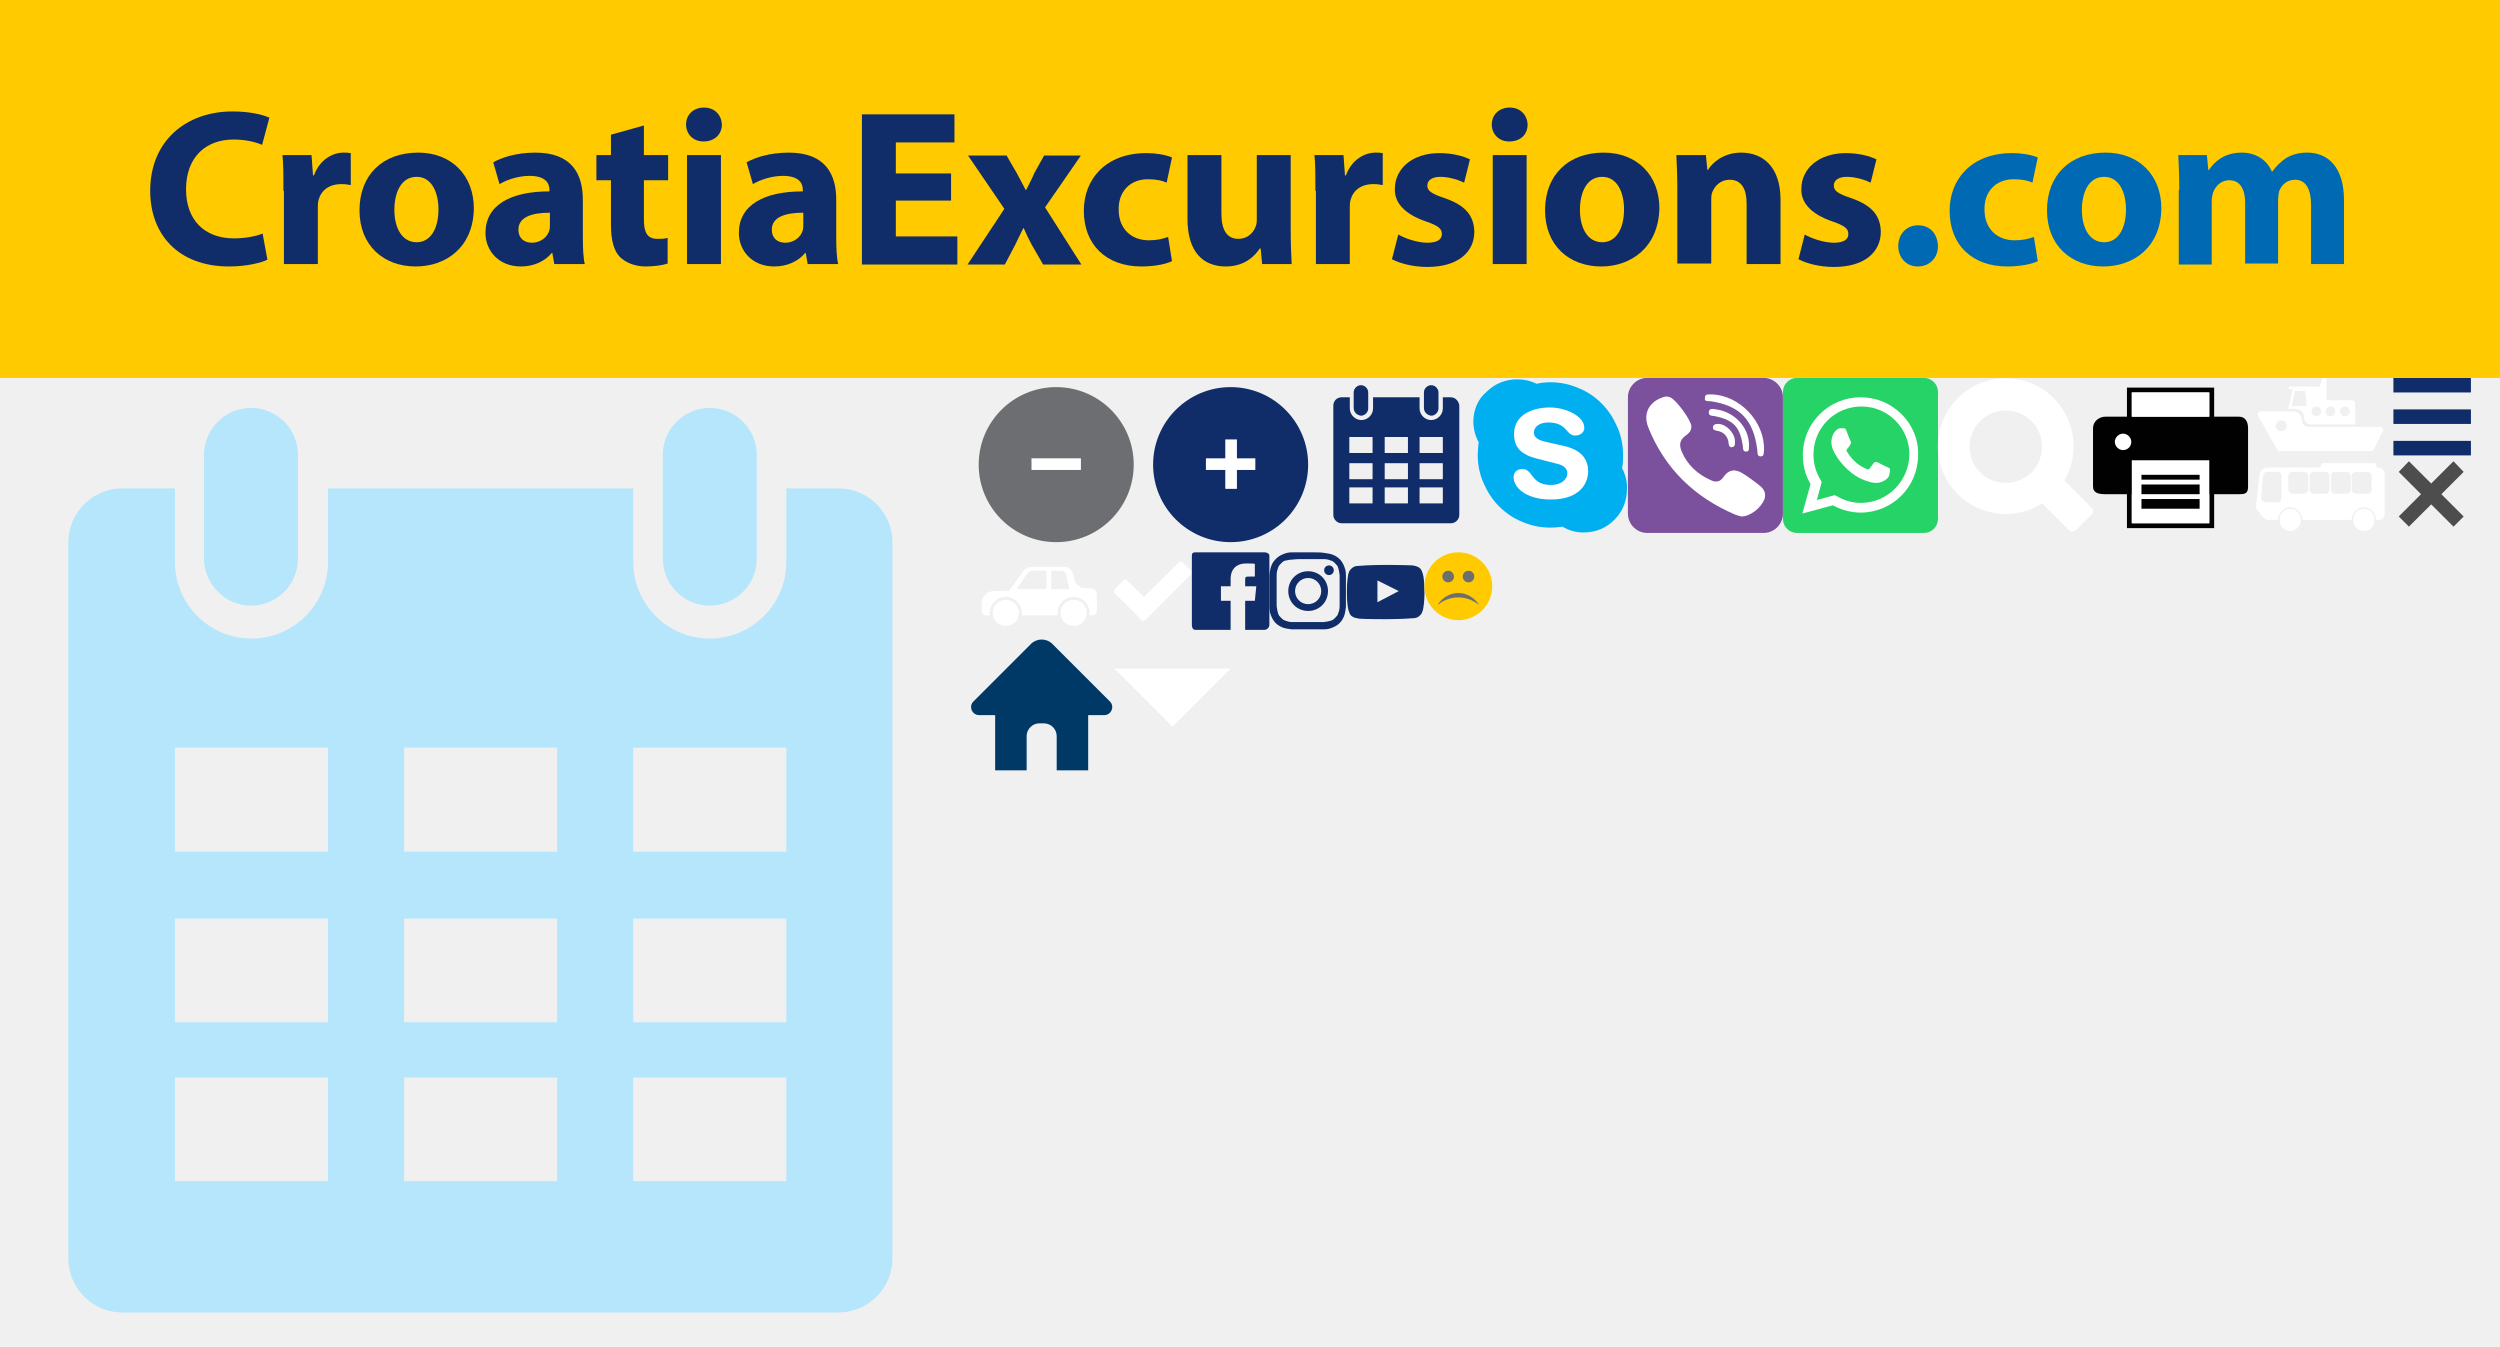
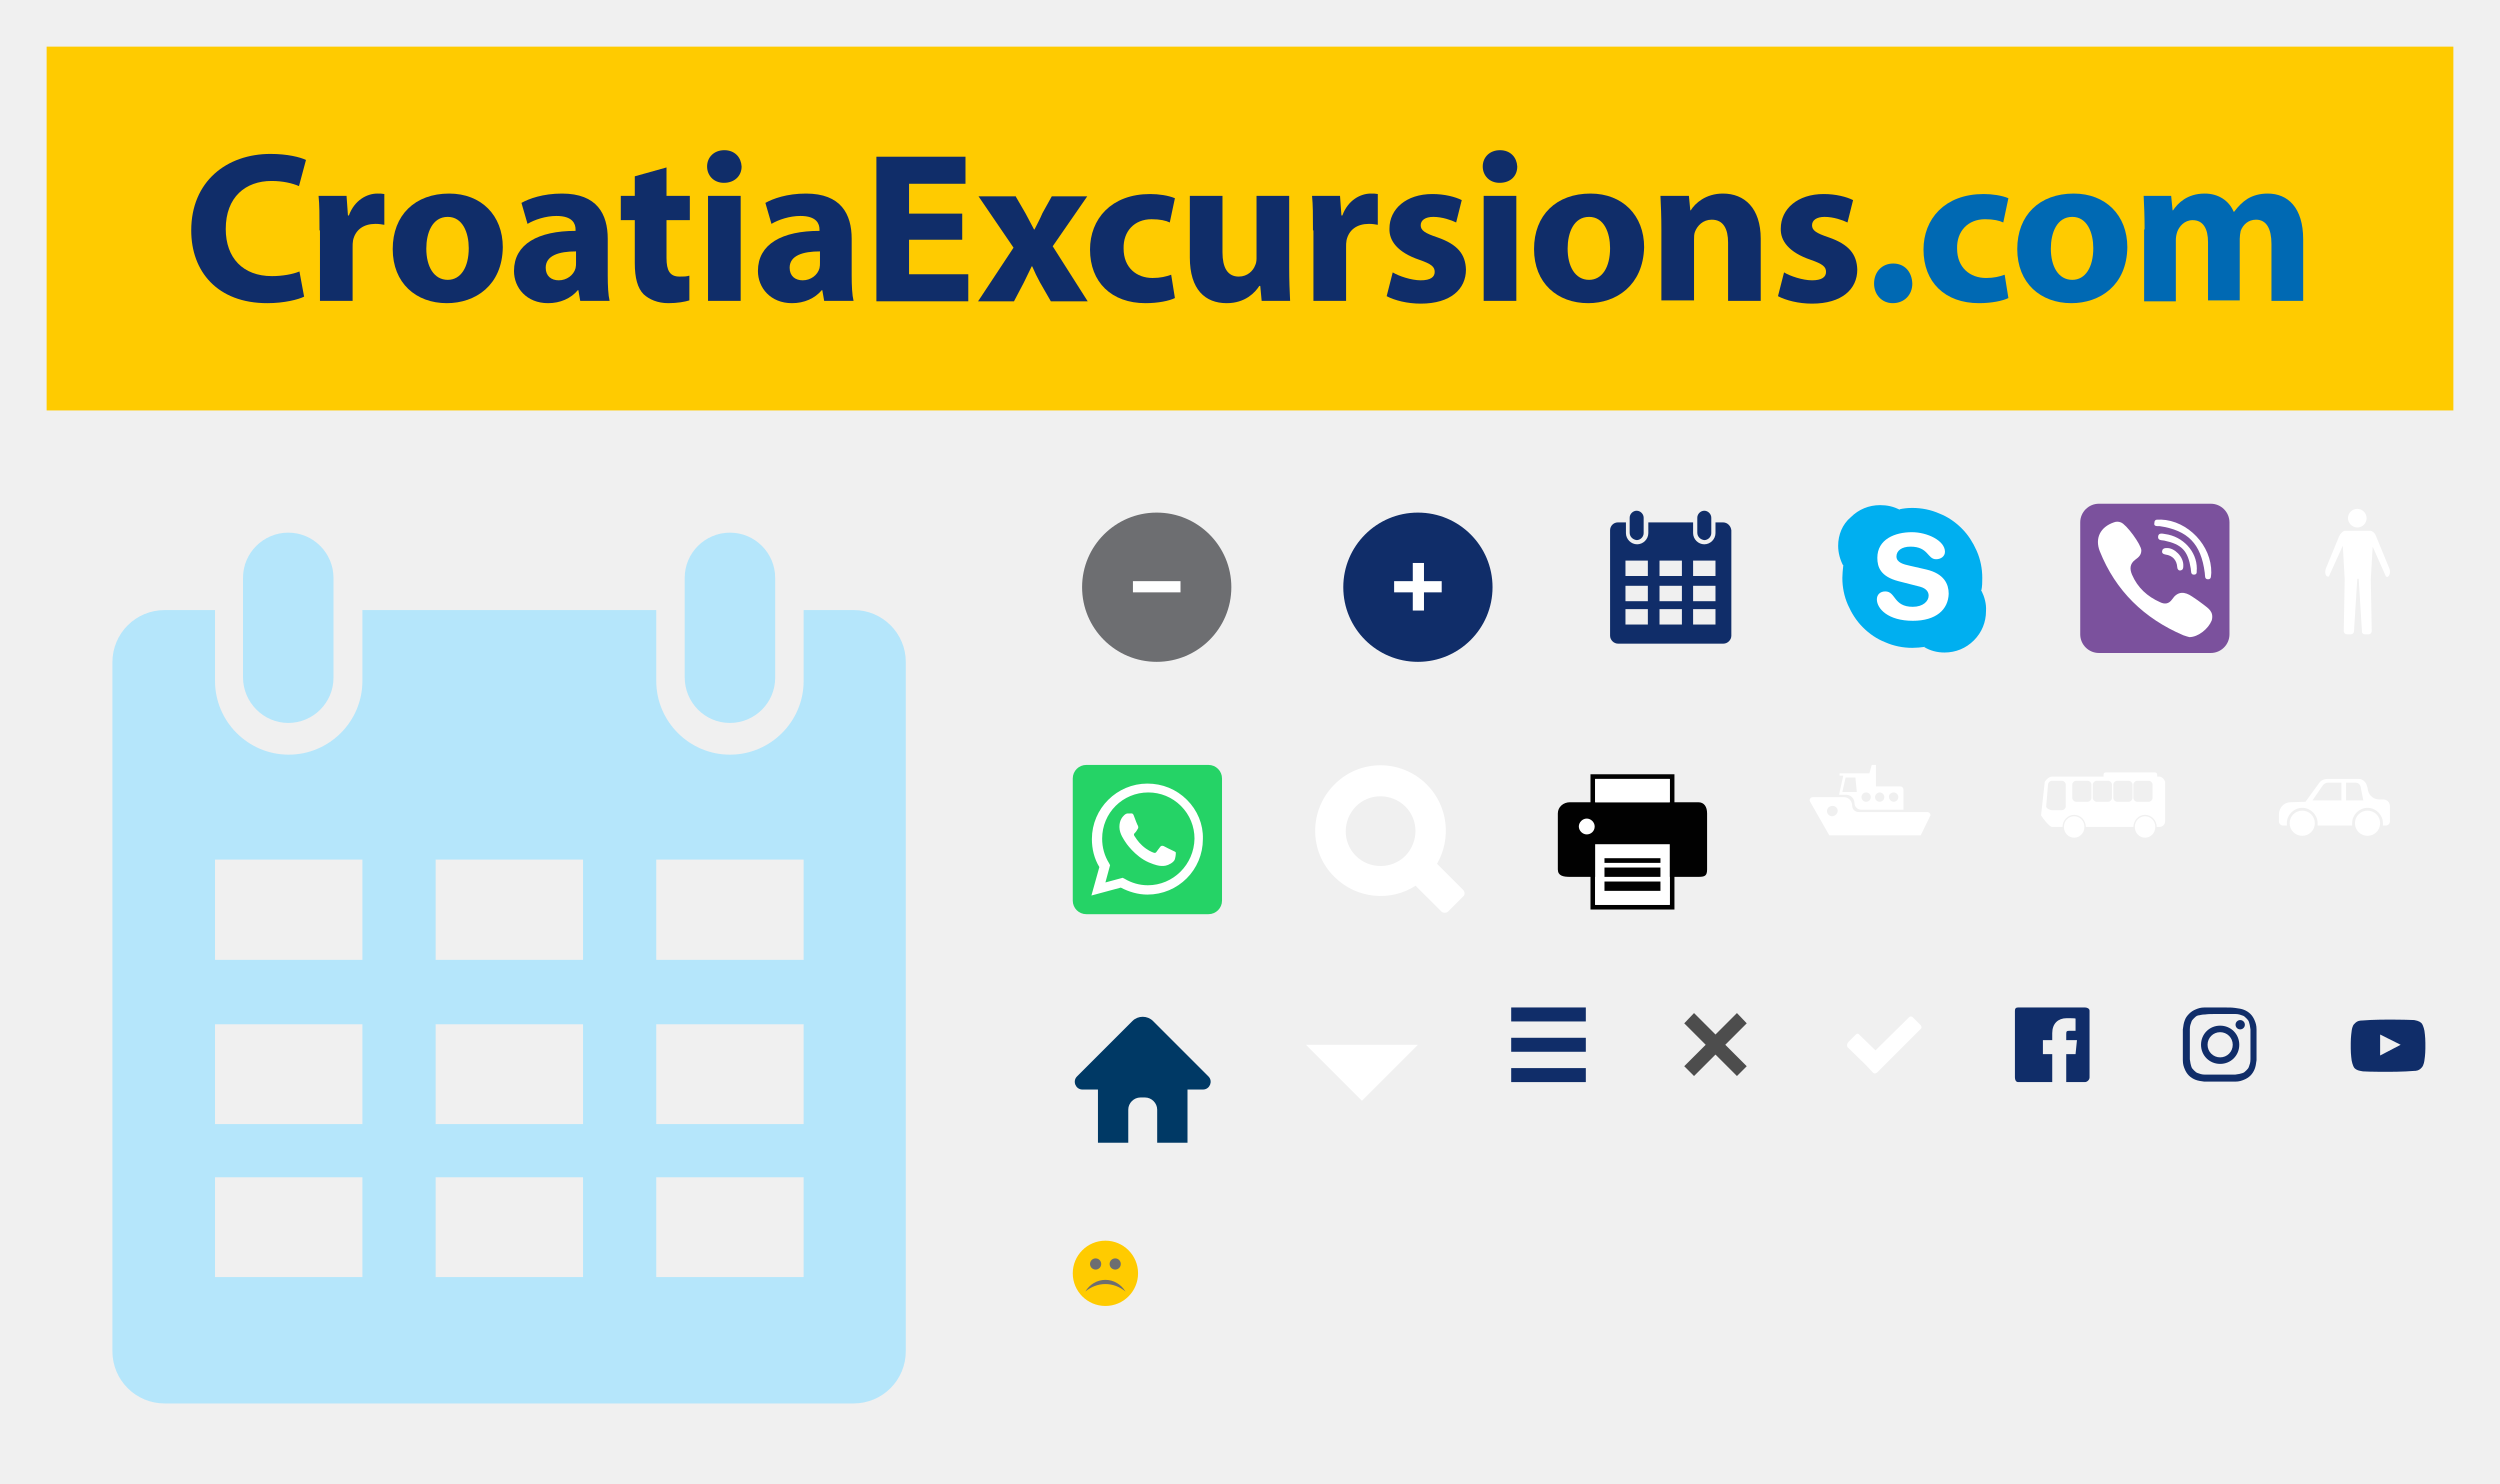
- <svg xmlns="http://www.w3.org/2000/svg" width="516" height="278" viewBox="0 0 516 278">
-   <svg version="1.1" id="boat-bijeli" x="464" y="78" viewBox="0 0 30 16" xml:space="preserve" width="30" height="16">
+ <svg xmlns="http://www.w3.org/2000/svg" width="536" height="318" viewBox="0 0 536 318">
+   <svg version="1.1" id="boat-bijeli" x="376" y="154" viewBox="-10 -10 50 36" xml:space="preserve" width="50" height="36">
    <style>.ast0{fill:#fff}</style>
    <path class="ast0" d="M27.2 10.1H12.5c-.8 0-1.4-.6-1.4-1.4 0-1-.8-1.8-1.8-1.8H2.7c-.5 0-.9.5-.6 1l4.1 7.2h19.6l2.1-4.3c0-.4-.3-.7-.7-.7zM6.8 11c-.6 0-1.1-.5-1.1-1.1 0-.6.5-1.1 1.1-1.1.6-.1 1.2.4 1.2 1 0 .7-.6 1.2-1.2 1.2zm4.8-2.8c0 .8.7 1.4 1.4 1.4h9.1V5.3c0-.4-.3-.7-.7-.7h-5.2V0h-.9l-.5 1.8H8.4v.5h.8l-.8 3.6-.1.5h1.5c1 0 1.8.8 1.8 1.8zM20 5.9c.6 0 1 .5 1 1 0 .6-.5 1-1 1s-1-.5-1-1c-.1-.5.4-1 1-1zm-3 0c.6 0 1 .5 1 1 0 .6-.5 1-1 1-.6 0-1-.5-1-1s.5-1 1-1zm-2.9 0c.6 0 1 .5 1 1 0 .6-.5 1-1 1-.6 0-1-.5-1-1s.4-1 1-1zM9.7 2.7h2.1l.3 3.1H9l.7-3.1z" />
  </svg>
-   <svg version="1.1" id="bus-bijeli" x="464" y="94" viewBox="0 0 30 16" xml:space="preserve" width="30" height="16">
+   <svg version="1.1" id="bus-bijeli" x="426" y="154" viewBox="-10 -10 50 36" xml:space="preserve" width="50" height="36">
    <style>.bst0{fill:#fff}</style>
    <g id="bXMLID_2_">
      <path id="bXMLID_10_" class="bst0" d="M25.5 7.1c0 .4-.4.8-.8.8h-2.5c-.4 0-.8-.4-.8-.8V4.2c0-.4.4-.8.8-.8h2.5c.4 0 .8.4.8.8v2.9zm-4.3 0c0 .4-.4.8-.8.8h-2.5c-.4 0-.8-.4-.8-.8V4.2c0-.4.4-.8.8-.8h2.5c.4 0 .8.4.8.8v2.9zm-4.4 0c0 .4-.4.8-.8.8h-2.5c-.4 0-.8-.4-.8-.8V4.2c0-.4.4-.8.8-.8H16c.4 0 .8.4.8.8v2.9zm-4.4 0c0 .4-.4.8-.8.8H9.1c-.4 0-.8-.4-.8-.8V4.2c0-.4.4-.8.8-.8h2.5c.4 0 .8.4.8.8v2.9zM6.9 8.9c0 .4-.4.8-.8.8H3.9c-.4 0-1.2-.4-1.2-.8l.4-4.7c0-.4.4-.8.8-.8h2.2c.4 0 .8.4.8.8v4.7zm20-6.4h-.4v-.4c0-.3-.2-.5-.5-.5H15.5c-.3 0-.5.2-.5.5v.4H4c-.6 0-1.2.5-1.6 1.1l-.8 7.2c.4.7 1.8 2.5 2.4 2.5h2.2c0-1.4 1.1-2.6 2.5-2.6s2.5 1.2 2.5 2.6h10.2c0-1.4 1.1-2.6 2.5-2.6s2.5 1.2 2.5 2.6h.6c.6 0 1.2-.5 1.2-1.2V3.6c-.2-.6-.7-1.1-1.3-1.1" />
      <path id="bXMLID_7_" class="bst0" d="M8.7 11c-1.2 0-2.2 1-2.2 2.3s1 2.3 2.2 2.3 2.2-1 2.2-2.3-1-2.3-2.2-2.3" />
      <path id="bXMLID_4_" class="bst0" d="M23.9 11c-1.2 0-2.2 1-2.2 2.3s1 2.3 2.2 2.3c1.2 0 2.2-1 2.2-2.3s-1-2.3-2.2-2.3" />
    </g>
  </svg>
-   <svg id="but-menu" viewBox="0 0 16 16" width="16" height="16" x="494" y="78">
+   <svg id="but-menu" viewBox="-10 -10 36 36" width="36" height="36" x="314" y="206">
    <style>.cst0{fill:#102d69}</style>
    <path id="cXMLID_3_" class="cst0" d="M0 0h16v3H0z" />
    <path id="cXMLID_6_" class="cst0" d="M0 13h16v3H0z" />
    <path id="cXMLID_611_" class="cst0" d="M0 6.5h16v3H0z" />
  </svg>
-   <svg id="but-menu-close" viewBox="0 0 16 16" width="16" height="16" x="494" y="94">
+   <svg id="but-menu-close" viewBox="-10 -10 36 36" width="36" height="36" x="350" y="206">
    <style>.dst0{fill:#4d4d4d}</style>
    <path id="dXMLID_4_" class="dst0" d="M14.5 3.4l-2.1-2.2-4.6 4.6-4.6-4.6-2.1 2.2L5.7 8l-4.6 4.6 2.1 2.1 4.6-4.6 4.6 4.6 2.1-2.1L9.9 8z" />
  </svg>
-   <svg version="1.1" id="calendar" y="78" viewBox="0 0 200 200" xml:space="preserve" width="200" height="200">
+   <svg version="1.1" id="calendar" y="98" viewBox="-10 -10 220 220" xml:space="preserve" width="220" height="220">
    <style>.est0{fill:#b5e6fb}</style>
    <path class="est0" d="M173.1 22.8h-10.8V38c0 8.7-7.1 15.8-15.8 15.8-8.7 0-15.8-7.1-15.8-15.8V22.8h-63V38c0 8.7-7.1 15.8-15.8 15.8-8.7 0-15.8-7.1-15.8-15.8V22.8H25.3c-6.2 0-11.2 5-11.2 11.2v147.7c0 6.2 5 11.2 11.2 11.2H173c6.2 0 11.2-5 11.2-11.2V33.9c0-6.1-5-11.1-11.1-11.1zm-105.4 143H36.1v-21.4h31.6v21.4zm0-32.8H36.1v-21.4h31.6V133zm0-35.2H36.1V76.3h31.6v21.5zm47.3 68H83.4v-21.4H115v21.4zm0-32.8H83.4v-21.4H115V133zm0-35.2H83.4V76.3H115v21.5zm47.3 68h-31.6v-21.4h31.6v21.4zm0-32.8h-31.6v-21.4h31.6V133zm0-35.2h-31.6V76.3h31.6v21.5zm-25.5-60.6V15.9c0-5.4 4.4-9.7 9.7-9.7 5.4 0 9.7 4.4 9.7 9.7v21.4c0 5.4-4.4 9.7-9.7 9.7-5.4 0-9.7-4.4-9.7-9.8zm-94.7 0V15.9c0-5.4 4.4-9.7 9.7-9.7 5.4 0 9.7 4.4 9.7 9.7v21.4c0 5.4-4.4 9.7-9.7 9.7-5.3 0-9.7-4.4-9.7-9.8z" />
  </svg>
-   <svg version="1.1" id="calendar-tplava" x="272" y="78" viewBox="0 0 32 32" xml:space="preserve" width="32" height="32">
+   <svg version="1.1" id="calendar-tplava" x="332" y="98" viewBox="-10 -10 52 52" xml:space="preserve" width="52" height="52">
    <style>.fst0{fill:#102d69}</style>
    <path class="fst0" d="M27.4 4h-1.6v2.3c0 1.3-1.1 2.4-2.4 2.4-1.3 0-2.4-1.1-2.4-2.4V4h-9.6v2.3c0 1.3-1.1 2.4-2.4 2.4-1.3 0-2.4-1.1-2.4-2.4V4H4.9c-1 0-1.7.8-1.7 1.7v22.6c0 .9.8 1.7 1.7 1.7h22.6c.9 0 1.7-.8 1.7-1.7V5.7c-.1-.9-.8-1.7-1.8-1.7zM11.3 25.9H6.5v-3.3h4.8v3.3zm0-5H6.5v-3.3h4.8v3.3zm0-5.4H6.5v-3.3h4.8v3.3zm7.3 10.4h-4.8v-3.3h4.8v3.3zm0-5h-4.8v-3.3h4.8v3.3zm0-5.4h-4.8v-3.3h4.8v3.3zm7.2 10.4H21v-3.3h4.8v3.3zm0-5H21v-3.3h4.8v3.3zm0-5.4H21v-3.3h4.8v3.3zm-3.9-9.3V3c0-.8.7-1.5 1.5-1.5s1.5.7 1.5 1.5v3.3c0 .8-.7 1.5-1.5 1.5-.8-.1-1.5-.7-1.5-1.6zm-14.5 0V3c0-.8.7-1.5 1.5-1.5s1.5.7 1.5 1.5v3.3c0 .8-.7 1.5-1.5 1.5-.8-.1-1.5-.7-1.5-1.6z" />
  </svg>
-   <svg version="1.1" id="car-bijeli" x="200" y="114" viewBox="0 0 30 16" xml:space="preserve" width="30" height="16">
+   <svg version="1.1" id="car-bijeli" x="476" y="154" viewBox="-10 -10 50 36" xml:space="preserve" width="50" height="36">
    <style>.gst0{fill:#fff}</style>
    <path class="gst0" d="M10.3 12.5c0 1.5-1.2 2.7-2.7 2.7S4.9 14 4.9 12.5s1.2-2.7 2.7-2.7 2.7 1.2 2.7 2.7zm16.1-3.6v3.2c0 .5-.4.9-.9.9h-.6v-.5c0-1.8-1.5-3.3-3.3-3.3-1.8 0-3.3 1.5-3.3 3.3v.5h-7.4v-.5c0-1.8-1.5-3.3-3.3-3.3-1.8 0-3.3 1.5-3.3 3.3v.5h-.8c-.5 0-.9-.4-.9-.9v-1.5C2.6 9.2 3.7 8 5.1 8l3.2-.1 2.9-4c.4-.6 1.1-.9 1.8-.9h6.7c.9 0 1.6.7 1.8 1.6l.1.3.1.6c.3 1.2 1.3 1.9 2.4 1.9H24.9c.9 0 1.5.6 1.5 1.5zM16 3.8h-2.8c-.5 0-.9.2-1.2.6L9.8 7.6H16V3.8zm4.7 3.8l-.6-3c-.1-.4-.5-.8-1.1-.8h-2v3.8h3.7zm.9 2.2c-1.5 0-2.7 1.2-2.7 2.7s1.2 2.7 2.7 2.7c1.5 0 2.7-1.2 2.7-2.7s-1.2-2.7-2.7-2.7z" />
  </svg>
-   <svg id="check" viewBox="0 0 16 16" width="16" height="16" x="230" y="114">
+   <svg id="check" viewBox="-10 -10 36 36" width="36" height="36" x="386" y="206">
    <style>.hst0{fill:#fff}</style>
    <path id="hXMLID_3_" class="hst0" d="M15.8 3.8l-1.6-1.6c-.3-.3-.6-.4-.9-.1L6.1 9.2 2.7 5.9c-.2-.3-.5-.4-.8-.1L.3 7.4c-.3.3-.4.8-.2 1.1L4 12.3 5.6 14c.3.3.8.1 1-.2l1.6-1.6 7.5-7.5c.4-.3.3-.6.1-.9z" />
  </svg>
-   <svg id="contact-skype" viewBox="0 0 32 32" width="32" height="32" x="304" y="78">
+   <svg id="contact-skype" viewBox="-10 -10 52 52" width="52" height="52" x="384" y="98">
    <style>.ist0{fill:#00aff0}.ist1{fill:#fff}</style>
    <path id="iXMLID_6_" class="ist0" d="M13.3 1.3c-.1 0-.1-.1-.2-.1h-.2l.4.1z" />
    <path id="iXMLID_5_" class="ist0" d="M1.3 13.2v.2c0 .1.1.1.1.2l-.1-.4z" />
    <path id="iXMLID_4_" class="ist0" d="M30.7 18.8v-.2s-.1-.1-.1-.2l.1.4z" />
    <path id="iXMLID_3_" class="ist0" d="M18.5 30.6c.1 0 .1.1.2.1h.2l-.4-.1z" />
    <path class="ist0" d="M30.8 18.6v.2l-.1-.3s0 .1.1.1c.2-.9.2-1.8.2-2.7 0-2-.4-4-1.2-5.8-.8-1.8-1.8-3.4-3.2-4.8-1.4-1.4-3-2.5-4.8-3.2C20 1.3 18 .9 16 .9c-1 0-1.9.1-2.8.3.1 0 .1.1.2.1h-.3.2C12 .6 10.6.3 9.1.3c-2.4 0-4.6.9-6.3 2.6C1 4.4.1 6.7.1 9c0 1.5.4 3 1.1 4.3v-.2l.1.3s-.1-.1-.1-.2c-.1 1-.2 1.9-.2 2.7 0 2 .4 4 1.2 5.8.8 1.8 1.8 3.4 3.2 4.8s3 2.5 4.8 3.2c1.8.8 3.8 1.2 5.8 1.2.9 0 1.8-.1 2.6-.2-.1 0-.1-.1-.2-.1l.3.1h-.2c1.3.8 2.8 1.2 4.4 1.2 2.4 0 4.6-.9 6.3-2.6 1.7-1.7 2.6-3.9 2.6-6.3.1-1.5-.3-3-1-4.4z" />
    <path class="ist1" d="M16.1 25.1c-5.3 0-7.7-2.6-7.7-4.6 0-1 .7-1.7 1.8-1.7 2.3 0 1.7 3.3 5.9 3.3 2.2 0 3.4-1.2 3.4-2.4 0-.7-.4-1.5-1.8-1.9L13 16.6c-3.8-1-4.5-3-4.5-5 0-4 3.8-5.5 7.4-5.5 3.3 0 7.1 1.8 7.1 4.2 0 1-.9 1.6-1.9 1.6-1.9 0-1.6-2.7-5.5-2.7-1.9 0-3 .9-3 2.1 0 1.3 1.5 1.7 2.9 2l3.5.8c3.8.9 4.8 3.1 4.8 5.2-.1 3.4-2.7 5.8-7.7 5.8z" />
  </svg>
-   <svg id="contact-viber" viewBox="0 0 32 32" width="32" height="32" x="336" y="78">
+   <svg id="contact-viber" viewBox="-10 -10 52 52" width="52" height="52" x="436" y="98">
    <style>.jst0{fill:#7b519d}.jst1{fill:#fff}</style>
    <path id="jXMLID_5_" class="jst0" d="M4 0h24c2.2 0 4 1.8 4 4v24c0 2.2-1.8 4-4 4H4c-2.2 0-4-1.8-4-4V4c0-2.2 1.8-4 4-4z" />
    <g id="jXMLID_7_">
      <path id="jXMLID_10_" class="jst1" d="M26.4 21.6c-.8-.6-1.6-1.2-2.4-1.7-1.6-1.1-3.1-1.2-4.3.6-.7 1-1.6 1.1-2.6.6-2.7-1.2-4.8-3.1-6-5.9-.5-1.2-.5-2.3.7-3.2.7-.5 1.3-1 1.3-2 0-1.2-3.2-5.6-4.4-6-.5-.2-1-.2-1.5 0-2.9 1-4.1 3.4-3 6.2 3.4 8.5 9.5 14.4 17.9 18 .5.2 1 .3 1.3.4 1.9 0 4.1-1.8 4.8-3.6.5-1.9-.8-2.6-1.8-3.4zM17 4.8c6.1.9 8.9 3.8 9.7 10 .1.6-.1 1.4.7 1.4.8 0 .6-.8.7-1.4.1-5.8-5-11.2-10.8-11.4-.4.1-1.4-.3-1.4.7-.2.8.6.7 1.1.7z" />
      <path id="jXMLID_2_" class="jst1" d="M18.2 6.5c-.6-.1-1.4-.3-1.5.5-.1.9.7.8 1.3.9 3.8.8 5.1 2.2 5.7 6 .1.5-.1 1.4.8 1.3.7-.1.4-.8.5-1.3 0-3.7-3-6.9-6.8-7.4z" />
      <path id="jXMLID_1_" class="jst1" d="M18.5 9.5c-.4 0-.8.1-.9.5-.2.6.2.8.7.9 1.5.2 2.4 1.2 2.5 2.7 0 .4.3.8.7.7.6-.1.6-.6.6-1 .1-1.9-1.9-3.9-3.6-3.8z" />
    </g>
  </svg>
-   <svg id="contact-whatsup" viewBox="0 0 32 32" width="32" height="32" x="368" y="78">
+   <svg id="contact-whatsup" viewBox="-10 -10 52 52" width="52" height="52" x="220" y="154">
    <style>.kst0{fill:#25d366}.kst1{fill-rule:evenodd;clip-rule:evenodd;fill:#fff}</style>
    <path id="kXMLID_515_" class="kst0" d="M29.1 32H2.9C1.3 32 0 30.7 0 29.1V2.9C0 1.3 1.3 0 2.9 0h26.2C30.7 0 32 1.3 32 2.9v26.2c0 1.6-1.3 2.9-2.9 2.9z" />
    <g id="kWA_Logo_1_">
      <g id="kXMLID_40_">
        <path id="kXMLID_41_" class="kst1" d="M24.5 7.5C22.2 5.2 19.2 4 16 4 9.5 4 4.1 9.3 4.1 15.9c0 2.1.5 4.2 1.6 6L4 28l6.3-1.7c1.7.9 3.7 1.5 5.7 1.5 6.6 0 11.9-5.3 11.9-11.9.1-3.2-1.2-6.2-3.4-8.4zm-8.4 18.3c-1.8 0-3.5-.5-5-1.4l-.4-.2-3.7 1 1-3.7-.2-.4c-1-1.6-1.5-3.4-1.5-5.3 0-5.5 4.4-9.9 9.9-9.9 2.6 0 5.1 1 7 2.9 1.9 1.9 2.9 4.4 2.9 7-.1 5.6-4.6 10-10 10zm5.4-7.4c-.3-.1-1.8-.9-2-1-.3-.1-.5-.1-.7.1-.2.3-.8 1-.9 1.2-.2.2-.3.2-.6.1s-1.3-.5-2.4-1.5c-.9-.8-1.5-1.8-1.7-2.1-.2-.3 0-.5.1-.6.1-.1.3-.3.4-.5s.2-.3.3-.5c.1-.2 0-.4 0-.5-.1-.1-.7-1.6-.9-2.2-.2-.6-.5-.5-.7-.5h-.6c-.2 0-.5.1-.8.4-.3.3-1 1-1 2.5s1.1 2.9 1.2 3.1c.1.2 2.1 3.2 5.1 4.5.7.3 1.3.5 1.7.6.7.2 1.4.2 1.9.1.6-.1 1.8-.7 2-1.4.2-.7.2-1.3.2-1.4s-.3-.3-.6-.4z" />
      </g>
    </g>
  </svg>
-   <svg id="croatiaexcursion-logo" viewBox="0 0 516 78" width="516" height="78">
+   <svg id="croatiaexcursion-logo" viewBox="-10 -10 536 98" width="536" height="98">
    <style>.lst0{fill:#ffcb00}.lst1{fill:#102d69}.lst2{fill:#0069b3}</style>
    <path id="lXMLID_37_" class="lst0" d="M0 0h516v78H0z" />
    <g id="lXMLID_274_">
      <path id="lXMLID_275_" class="lst1" d="M55.2 53.6C54 54.2 51 55 47.3 55 36.6 55 31 48.2 31 39.4 31 28.9 38.6 23 48 23c3.6 0 6.4.7 7.6 1.3l-1.5 5.6c-1.4-.6-3.4-1.1-5.9-1.1-5.5 0-9.8 3.4-9.8 10.3 0 6.2 3.7 10.1 9.9 10.1 2.2 0 4.5-.4 5.9-1l1 5.4z" />
      <path id="lXMLID_277_" class="lst1" d="M58.5 39.4c0-3.3 0-5.5-.2-7.4h6l.3 4.2h.2c1.2-3.3 3.9-4.7 6.1-4.7.6 0 1 0 1.5.1v6.6c-.6-.1-1.1-.2-1.9-.2-2.6 0-4.3 1.3-4.8 3.5-.1.5-.1 1-.1 1.6v11.4h-7V39.4z" />
      <path id="lXMLID_279_" class="lst1" d="M85.8 55c-6.6 0-11.6-4.3-11.6-11.6S79 31.5 86.3 31.5c6.9 0 11.5 4.7 11.5 11.5-.1 8.2-5.9 12-12 12zm.2-5c2.8 0 4.5-2.7 4.5-6.8 0-3.3-1.3-6.7-4.5-6.7-3.3 0-4.6 3.4-4.6 6.8 0 3.8 1.6 6.7 4.6 6.7z" />
      <path id="lXMLID_282_" class="lst1" d="M120.3 49.1c0 2.1.1 4.2.4 5.4h-6.3l-.4-2.3h-.1c-1.5 1.8-3.8 2.8-6.4 2.8-4.6 0-7.3-3.3-7.3-6.9 0-5.8 5.2-8.6 13.2-8.6v-.3c0-1.2-.6-2.9-4.1-2.9-2.3 0-4.7.8-6.2 1.7l-1.3-4.5c1.6-.9 4.6-2 8.7-2 7.5 0 9.8 4.4 9.8 9.7v7.9zm-6.8-5.2c-3.7 0-6.5.9-6.5 3.5 0 1.8 1.2 2.7 2.8 2.7 1.7 0 3.2-1.1 3.6-2.6.1-.4.1-.8.1-1.2v-2.4z" />
      <path id="lXMLID_285_" class="lst1" d="M132.9 25.9V32h5v5.2h-5v8.1c0 2.7.7 4 2.8 4 1 0 1.4 0 2.1-.2v5.3c-.9.3-2.6.6-4.5.6-2.3 0-4.1-.8-5.3-1.9-1.3-1.3-1.9-3.5-1.9-6.7v-9.2h-3V32h3v-4.2l6.8-1.9z" />
      <path id="lXMLID_287_" class="lst1" d="M145.2 29.2c-2.2 0-3.6-1.6-3.6-3.5 0-2 1.5-3.5 3.7-3.5s3.6 1.5 3.7 3.5c0 2-1.5 3.5-3.8 3.5zm-3.4 25.3V32h7v22.5h-7z" />
      <path id="lXMLID_290_" class="lst1" d="M172.6 49.1c0 2.1.1 4.2.4 5.4h-6.3l-.4-2.3h-.1c-1.5 1.8-3.8 2.8-6.4 2.8-4.6 0-7.3-3.3-7.3-6.9 0-5.8 5.2-8.6 13.2-8.6v-.3c0-1.2-.6-2.9-4.1-2.9-2.3 0-4.7.8-6.2 1.7l-1.3-4.5c1.6-.9 4.6-2 8.7-2 7.5 0 9.8 4.4 9.8 9.7v7.9zm-6.8-5.2c-3.7 0-6.5.9-6.5 3.5 0 1.8 1.2 2.7 2.8 2.7 1.7 0 3.2-1.1 3.6-2.6.1-.4.1-.8.1-1.2v-2.4z" />
      <path id="lXMLID_293_" class="lst1" d="M196.3 41.4h-11.4v7.4h12.7v5.8h-19.7v-31H197v5.8h-12.1v6.4h11.4v5.6z" />
      <path id="lXMLID_295_" class="lst1" d="M207.7 32l2.2 3.8c.6 1.1 1.2 2.3 1.8 3.4h.1c.6-1.2 1.2-2.3 1.7-3.5l2-3.6h7.6l-7.4 10.7 7.5 11.8h-7.9l-2.3-4c-.6-1.1-1.2-2.3-1.7-3.5h-.1c-.6 1.2-1.1 2.3-1.7 3.5l-2.1 4h-7.7l7.6-11.5-7.5-11h7.9z" />
      <path id="lXMLID_297_" class="lst1" d="M241.9 53.9c-1.2.6-3.6 1.1-6.3 1.1-7.3 0-11.9-4.5-11.9-11.5 0-6.5 4.5-11.9 12.9-11.9 1.8 0 3.9.3 5.3.9l-1.1 5.2c-.8-.4-2.1-.7-3.9-.7-3.7 0-6.1 2.6-6 6.3 0 4.1 2.8 6.3 6.2 6.3 1.7 0 2.9-.3 4-.7l.8 5z" />
      <path id="lXMLID_299_" class="lst1" d="M266.4 47.3c0 2.9.1 5.3.2 7.2h-6.1l-.3-3.2h-.2c-.9 1.4-3 3.7-7 3.7-4.6 0-7.9-2.9-7.9-9.8V32h7v12.1c0 3.3 1.1 5.2 3.5 5.2 1.9 0 3.1-1.3 3.5-2.4.2-.4.3-.9.3-1.5V32h7v15.3z" />
      <path id="lXMLID_301_" class="lst1" d="M271.5 39.4c0-3.3 0-5.5-.2-7.4h6l.3 4.2h.2c1.2-3.3 3.9-4.7 6.1-4.7.6 0 1 0 1.5.1v6.6c-.6-.1-1.1-.2-1.9-.2-2.6 0-4.3 1.3-4.8 3.5-.1.5-.1 1-.1 1.6v11.4h-7V39.4z" />
      <path id="lXMLID_303_" class="lst1" d="M288.6 48.4c1.3.8 4 1.7 6 1.7 2.1 0 3-.7 3-1.8s-.7-1.7-3.3-2.6c-4.7-1.6-6.5-4.1-6.4-6.7 0-4.2 3.6-7.4 9.2-7.4 2.6 0 4.9.6 6.3 1.3l-1.2 4.8c-1-.5-3-1.2-4.9-1.2-1.7 0-2.7.7-2.7 1.8s.9 1.7 3.6 2.6c4.3 1.5 6 3.6 6.1 6.9 0 4.2-3.3 7.3-9.7 7.3-2.9 0-5.6-.7-7.3-1.6l1.3-5.1z" />
      <path id="lXMLID_305_" class="lst1" d="M311.5 29.2c-2.2 0-3.6-1.6-3.6-3.5 0-2 1.5-3.5 3.7-3.5s3.6 1.5 3.7 3.5c0 2-1.4 3.5-3.8 3.5zm-3.4 25.3V32h7v22.5h-7z" />
      <path id="lXMLID_308_" class="lst1" d="M330.5 55c-6.6 0-11.6-4.3-11.6-11.6s4.8-11.9 12.1-11.9c6.9 0 11.5 4.7 11.5 11.5-.2 8.2-6 12-12 12zm.2-5c2.8 0 4.5-2.7 4.5-6.8 0-3.3-1.3-6.7-4.5-6.7-3.3 0-4.6 3.4-4.6 6.8 0 3.8 1.6 6.7 4.6 6.7z" />
      <path id="lXMLID_311_" class="lst1" d="M346.2 39.2c0-2.8-.1-5.2-.2-7.2h6.1l.3 3.1h.1c.9-1.5 3.2-3.6 6.9-3.6 4.6 0 8.1 3.1 8.1 9.7v13.3h-7V42c0-2.9-1-4.9-3.5-4.9-1.9 0-3.1 1.3-3.6 2.6-.2.5-.2 1.1-.2 1.7v13h-7V39.2z" />
      <path id="lXMLID_313_" class="lst1" d="M372.5 48.4c1.3.8 4 1.7 6 1.7 2.1 0 3-.7 3-1.8s-.7-1.7-3.3-2.6c-4.7-1.6-6.5-4.1-6.4-6.7 0-4.2 3.6-7.4 9.2-7.4 2.6 0 4.9.6 6.3 1.3l-1.2 4.8c-1-.5-3-1.2-4.9-1.2-1.7 0-2.7.7-2.7 1.8s.9 1.7 3.6 2.6c4.3 1.5 6 3.6 6.1 6.9 0 4.2-3.3 7.3-9.7 7.3-2.9 0-5.6-.7-7.3-1.6l1.3-5.1z" />
      <path id="lXMLID_315_" class="lst2" d="M395.8 55c-2.3 0-4-1.8-4-4.2 0-2.5 1.7-4.3 4.1-4.3 2.4 0 4 1.7 4.1 4.3 0 2.4-1.7 4.2-4.2 4.2z" />
      <path id="lXMLID_317_" class="lst2" d="M420.6 53.9c-1.2.6-3.6 1.1-6.3 1.1-7.3 0-11.9-4.5-11.9-11.5 0-6.5 4.5-11.9 12.9-11.9 1.8 0 3.9.3 5.3.9l-1.1 5.2c-.8-.4-2.1-.7-3.9-.7-3.7 0-6.1 2.6-6 6.3 0 4.1 2.8 6.3 6.2 6.3 1.7 0 2.9-.3 4-.7l.8 5z" />
      <path id="lXMLID_319_" class="lst2" d="M434.1 55c-6.6 0-11.6-4.3-11.6-11.6s4.8-11.9 12.1-11.9c6.9 0 11.5 4.7 11.5 11.5-.1 8.2-5.9 12-12 12zm.2-5c2.8 0 4.5-2.7 4.5-6.8 0-3.3-1.3-6.7-4.5-6.7-3.3 0-4.6 3.4-4.6 6.8 0 3.8 1.6 6.7 4.6 6.7z" />
      <path id="lXMLID_322_" class="lst2" d="M449.8 39.2c0-2.8-.1-5.2-.2-7.2h5.9l.3 3.1h.1c1-1.5 3-3.6 6.8-3.6 2.9 0 5.2 1.5 6.2 3.9h.1c.9-1.2 1.8-2.1 2.9-2.8 1.2-.7 2.6-1.1 4.3-1.1 4.3 0 7.6 3 7.6 9.8v13.2H477V42.3c0-3.3-1.1-5.2-3.3-5.2-1.7 0-2.8 1.1-3.3 2.4-.1.5-.2 1.2-.2 1.7v13.2h-6.8V41.9c0-2.8-1-4.7-3.3-4.7-1.8 0-2.9 1.4-3.3 2.5-.2.6-.3 1.2-.3 1.8v13.1h-6.8V39.2z" />
    </g>
  </svg>
-   <svg version="1.1" id="home" x="200" y="130" viewBox="0 0 30 30" xml:space="preserve" width="30" height="30">
+   <svg version="1.1" id="home" x="220" y="206" viewBox="-10 -10 50 50" xml:space="preserve" width="50" height="50">
    <style>.mst0{fill:#003965}</style>
    <path class="mst0" d="M29.1 14.8L17.2 2.9c-1.2-1.2-3.2-1.2-4.4 0L.9 14.8c-1 1-.3 2.8 1.2 2.8h3.3V29h6.5v-7.1c0-1.4 1.2-2.6 2.6-2.6h1c1.4 0 2.6 1.2 2.6 2.6V29h6.5V17.6h3.3c1.5 0 2.2-1.8 1.2-2.8z" />
  </svg>
-   <svg id="minus" viewBox="0 0 36 36" width="36" height="36" x="200" y="78">
+   <svg id="minus" viewBox="-10 -10 56 56" width="56" height="56" x="220" y="98">
    <style>.nst0{fill:#6d6e71}.nst1{fill:#fff}</style>
    <circle id="nXMLID_541_" class="nst0" cx="18" cy="17.9" r="16" />
    <path id="nXMLID_512_" class="nst1" d="M12.9 16.6h10.2V19H12.9z" />
  </svg>
-   <svg id="plus" viewBox="0 0 36 36" width="36" height="36" x="236" y="78">
-     <style>.ost0{fill:#102d69}.ost1{fill:#fff}</style>
-     <circle id="oXMLID_539_" class="ost0" cx="18" cy="17.9" r="16" />
-     <path id="oXMLID_536_" class="ost1" d="M16.9 12.7h2.4v10.2h-2.4z" />
-     <path id="oXMLID_512_" class="ost1" d="M12.9 16.6h10.2V19H12.9z" />
+   <svg version="1.1" id="osoba-bijela" x="488" y="98" viewBox="-10 -10 35 49" xml:space="preserve" width="35" height="49">
+     <style>.ost0{fill:#fff}</style>
+     <path class="ost0" d="M7.4 5.1c1.1 0 2-.9 2-2s-.9-2-2-2-2 .9-2 2c0 1 .9 2 2 2zM14.2 13.7l-2.8-6.8c-.2-.6-.7-1-1.1-1.1H4.9h-.1c-.4 0-1 .5-1.3 1.2L.7 13.8c-.3.8-.2 1.6.3 1.8.2.1.4 0 .4-.2L4.3 9l.4 7.2-.2 11.1c0 .4.3.7.7.7H6c.4 0 .7-.3.7-.7l.7-11.2h.3l.7 11.2c-.1.4.3.7.6.7h.8c.4 0 .7-.3.7-.7l-.2-11.1.4-7 2.8 6.3c.1.2.3.2.4.2.5-.3.7-1.2.3-2z" />
  </svg>
-   <svg id="povecalo1" viewBox="0 0 32 32" width="32" height="32" x="400" y="78">
-     <style>.pst0{fill:#fff}</style>
-     <path id="pXMLID_48_" class="pst0" d="M31.7 26.8l-5.6-5.6c3.1-5.4 2.4-12.4-2.2-17-5.5-5.5-14.4-5.5-19.8 0-5.5 5.5-5.5 14.4 0 19.8 4.7 4.7 12 5.4 17.4 1.9l5.5 5.5c.4.4 1.1.4 1.5 0l3.2-3.2c.4-.3.4-1 0-1.4zm-23-7.3c-2.9-2.9-2.9-7.6 0-10.6 2.9-2.9 7.6-2.9 10.6 0 2.9 2.9 2.9 7.6 0 10.6-2.9 2.9-7.7 2.9-10.6 0z" />
+   <svg id="plus" viewBox="-10 -10 56 56" width="56" height="56" x="276" y="98">
+     <style>.pst0{fill:#102d69}.pst1{fill:#fff}</style>
+     <circle id="pXMLID_539_" class="pst0" cx="18" cy="17.9" r="16" />
+     <path id="pXMLID_536_" class="pst1" d="M16.9 12.7h2.4v10.2h-2.4z" />
+     <path id="pXMLID_512_" class="pst1" d="M12.9 16.6h10.2V19H12.9z" />
  </svg>
-   <svg id="print" viewBox="0 0 32 32" width="32" height="32" x="432" y="78">
-     <style>.qst0{fill:#010101}.qst1{fill:#fff}</style>
-     <path id="qXMLID_769_" class="qst0" d="M30.1 8H25V2H7v6H2.6C1.2 8 0 9 0 10.4v12C0 23.8 1.2 24 2.6 24H7v7h18v-7h5.1c1.4 0 1.9-.2 1.9-1.6v-12C32 9 31.4 8 30.1 8zM8 3h16v5H8V3zm16 27H8v-6h16v6z" />
-     <path id="qXMLID_765_" class="qst1" d="M8 3h16v5H8z" />
-     <path id="qXMLID_764_" class="qst1" d="M8 17h16v13H8z" />
-     <path id="qXMLID_773_" class="qst0" d="M10 20h12v1H10z" />
-     <path id="qXMLID_772_" class="qst0" d="M10 22h12v2H10z" />
-     <path id="qXMLID_771_" class="qst0" d="M10 25h12v2H10z" />
-     <path id="qXMLID_763_" class="qst1" d="M6.2 14.9c-.9 0-1.7-.8-1.7-1.7 0-.9.8-1.7 1.7-1.7.9 0 1.7.8 1.7 1.7 0 1-.8 1.7-1.7 1.7z" />
+   <svg id="povecalo1" viewBox="-10 -10 52 52" width="52" height="52" x="272" y="154">
+     <style>.qst0{fill:#fff}</style>
+     <path id="qXMLID_48_" class="qst0" d="M31.7 26.8l-5.6-5.6c3.1-5.4 2.4-12.4-2.2-17-5.5-5.5-14.4-5.5-19.8 0-5.5 5.5-5.5 14.4 0 19.8 4.7 4.7 12 5.4 17.4 1.9l5.5 5.5c.4.4 1.1.4 1.5 0l3.2-3.2c.4-.3.4-1 0-1.4zm-23-7.3c-2.9-2.9-2.9-7.6 0-10.6 2.9-2.9 7.6-2.9 10.6 0 2.9 2.9 2.9 7.6 0 10.6-2.9 2.9-7.7 2.9-10.6 0z" />
  </svg>
-   <svg id="sn-facebook" viewBox="0 0 16 16" width="16" height="16" x="246" y="114">
-     <style>.rst0{fill:#102d69}</style>
-     <path id="rXMLID_678_" class="rst0" d="M15 0H.7C.2 0 0 .2 0 .7V15c0 .5.2 1 .7 1H8v-6H6V7h2V5.5c0-2.1 1.3-3.2 3.1-3.2.9 0 1.9 0 1.9.1V5h-.9c-1 0-1.1 0-1.1.7V7h2.3l-.3 3h-2v6h4c.5 0 1-.5 1-1V.7c0-.5-.6-.7-1-.7z" />
+   <svg id="print" viewBox="-10 -10 52 52" width="52" height="52" x="324" y="154">
+     <style>.rst0{fill:#010101}.rst1{fill:#fff}</style>
+     <path id="rXMLID_769_" class="rst0" d="M30.1 8H25V2H7v6H2.6C1.2 8 0 9 0 10.4v12C0 23.8 1.2 24 2.6 24H7v7h18v-7h5.1c1.4 0 1.9-.2 1.9-1.6v-12C32 9 31.4 8 30.1 8zM8 3h16v5H8V3zm16 27H8v-6h16v6z" />
+     <path id="rXMLID_765_" class="rst1" d="M8 3h16v5H8z" />
+     <path id="rXMLID_764_" class="rst1" d="M8 17h16v13H8z" />
+     <path id="rXMLID_773_" class="rst0" d="M10 20h12v1H10z" />
+     <path id="rXMLID_772_" class="rst0" d="M10 22h12v2H10z" />
+     <path id="rXMLID_771_" class="rst0" d="M10 25h12v2H10z" />
+     <path id="rXMLID_763_" class="rst1" d="M6.2 14.9c-.9 0-1.7-.8-1.7-1.7 0-.9.8-1.7 1.7-1.7.9 0 1.7.8 1.7 1.7 0 1-.8 1.7-1.7 1.7z" />
  </svg>
-   <svg id="sn-instagram" viewBox="0 0 16 16" width="16" height="16" x="262" y="114">
+   <svg id="sn-facebook" viewBox="-10 -10 36 36" width="36" height="36" x="422" y="206">
    <style>.sst0{fill:#102d69}</style>
-     <g id="sXMLID_661_">
-       <path id="sXMLID_670_" class="sst0" d="M8 1.4h3.2c.8 0 1.2.2 1.5.3.4.1.6.3.9.6.3.3.5.5.6.9.1.3.2.7.3 1.5v6.4c0 .8-.2 1.2-.3 1.5-.1.4-.3.6-.6.9-.3.3-.5.5-.9.6-.3.1-.7.2-1.5.3H4.8c-.8 0-1.2-.2-1.5-.3-.4-.1-.6-.3-.9-.6-.3-.3-.5-.5-.6-.9-.1-.3-.2-.7-.3-1.5V4.7c0-.8.2-1.2.3-1.5.1-.4.3-.6.6-.9.3-.3.5-.5.9-.6.3 0 .7-.2 1.5-.2.8-.1 1.1-.1 3.2-.1M8 0H4.7c-.9 0-1.4.2-1.9.4s-1 .5-1.4.9c-.5.5-.8.9-1 1.5-.2.5-.3 1.1-.4 1.9v6.6c0 .9.2 1.4.4 1.9s.5 1 .9 1.4c.4.4.9.7 1.4.9.5.2 1.1.3 1.9.4h6.6c.9 0 1.4-.2 1.9-.4s1-.5 1.4-.9c.4-.4.7-.9.9-1.4.2-.5.3-1.1.4-1.9V4.7c0-.9-.2-1.4-.4-1.9s-.5-1-.9-1.4c-.4-.4-.9-.7-1.4-.9-.5-.2-1.1-.3-1.9-.4-.8-.1-1-.1-3.2-.1z" />
-       <path id="sXMLID_664_" class="sst0" d="M8 3.9C5.7 3.9 3.9 5.7 3.9 8s1.8 4.1 4.1 4.1 4.1-1.8 4.1-4.1S10.3 3.9 8 3.9zm0 6.8c-1.5 0-2.7-1.2-2.7-2.7 0-1.5 1.2-2.7 2.7-2.7 1.5 0 2.7 1.2 2.7 2.7 0 1.5-1.2 2.7-2.7 2.7z" />
-       <circle id="sXMLID_646_" class="sst0" cx="12.3" cy="3.7" r="1" />
+     <path id="sXMLID_678_" class="sst0" d="M15 0H.7C.2 0 0 .2 0 .7V15c0 .5.2 1 .7 1H8v-6H6V7h2V5.5c0-2.1 1.3-3.2 3.1-3.2.9 0 1.9 0 1.9.1V5h-.9c-1 0-1.1 0-1.1.7V7h2.3l-.3 3h-2v6h4c.5 0 1-.5 1-1V.7c0-.5-.6-.7-1-.7z" />
+   </svg>
+   <svg id="sn-instagram" viewBox="-10 -10 36 36" width="36" height="36" x="458" y="206">
+     <style>.tst0{fill:#102d69}</style>
+     <g id="tXMLID_661_">
+       <path id="tXMLID_670_" class="tst0" d="M8 1.4h3.2c.8 0 1.2.2 1.5.3.4.1.6.3.9.6.3.3.5.5.6.9.1.3.2.7.3 1.5v6.4c0 .8-.2 1.2-.3 1.5-.1.4-.3.6-.6.9-.3.3-.5.5-.9.6-.3.1-.7.2-1.5.3H4.8c-.8 0-1.2-.2-1.5-.3-.4-.1-.6-.3-.9-.6-.3-.3-.5-.5-.6-.9-.1-.3-.2-.7-.3-1.5V4.7c0-.8.2-1.2.3-1.5.1-.4.3-.6.6-.9.3-.3.5-.5.9-.6.3 0 .7-.2 1.5-.2.8-.1 1.1-.1 3.2-.1M8 0H4.7c-.9 0-1.4.2-1.9.4s-1 .5-1.4.9c-.5.5-.8.9-1 1.5-.2.5-.3 1.1-.4 1.9v6.6c0 .9.2 1.4.4 1.9s.5 1 .9 1.4c.4.4.9.7 1.4.9.5.2 1.1.3 1.9.4h6.6c.9 0 1.4-.2 1.9-.4s1-.5 1.4-.9c.4-.4.7-.9.9-1.4.2-.5.3-1.1.4-1.9V4.7c0-.9-.2-1.4-.4-1.9s-.5-1-.9-1.4c-.4-.4-.9-.7-1.4-.9-.5-.2-1.1-.3-1.9-.4-.8-.1-1-.1-3.2-.1z" />
+       <path id="tXMLID_664_" class="tst0" d="M8 3.9C5.7 3.9 3.9 5.7 3.9 8s1.8 4.1 4.1 4.1 4.1-1.8 4.1-4.1S10.3 3.9 8 3.9zm0 6.8c-1.5 0-2.7-1.2-2.7-2.7 0-1.5 1.2-2.7 2.7-2.7 1.5 0 2.7 1.2 2.7 2.7 0 1.5-1.2 2.7-2.7 2.7z" />
+       <circle id="tXMLID_646_" class="tst0" cx="12.3" cy="3.7" r="1" />
    </g>
  </svg>
-   <svg id="sn-youtube" viewBox="0 0 16 16" width="16" height="16" x="278" y="114">
-     <style>.tst0{fill:#102d69}</style>
-     <g id="tLozenge_1_">
-       <g id="tXMLID_30_">
-         <path id="tXMLID_31_" class="tst0" d="M15.8 5s-.2-1.1-.6-1.6c-.6-.6-1.3-.6-1.6-.7-2.2-.1-5.6-.1-5.6-.1s-3.4 0-5.6.2c-.3 0-1 0-1.6.7C.3 3.9.2 5 .2 5S0 6.3 0 7.6v1.2c0 1.3.2 2.6.2 2.6s.2 1.1.6 1.6c.6.6 1.4.6 1.8.7 1.2.1 5.4.1 5.4.1s3.4 0 5.6-.2c.3 0 1 0 1.6-.7.5-.5.6-1.6.6-1.6s.2-1.2.2-2.5V7.6c0-1.3-.2-2.6-.2-2.6zm-9.5 5.3V5.8L10.7 8l-4.4 2.3z" />
+   <svg id="sn-youtube" viewBox="-10 -10 36 36" width="36" height="36" x="494" y="206">
+     <style>.ust0{fill:#102d69}</style>
+     <g id="uLozenge_1_">
+       <g id="uXMLID_30_">
+         <path id="uXMLID_31_" class="ust0" d="M15.8 5s-.2-1.1-.6-1.6c-.6-.6-1.3-.6-1.6-.7-2.2-.1-5.6-.1-5.6-.1s-3.4 0-5.6.2c-.3 0-1 0-1.6.7C.3 3.9.2 5 .2 5S0 6.3 0 7.6v1.2c0 1.3.2 2.6.2 2.6s.2 1.1.6 1.6c.6.6 1.4.6 1.8.7 1.2.1 5.4.1 5.4.1s3.4 0 5.6-.2c.3 0 1 0 1.6-.7.5-.5.6-1.6.6-1.6s.2-1.2.2-2.5V7.6c0-1.3-.2-2.6-.2-2.6zm-9.5 5.3V5.8L10.7 8l-4.4 2.3z" />
      </g>
    </g>
  </svg>
-   <svg version="1.1" id="sorry" x="294" y="114" viewBox="0 0 14 14" xml:space="preserve" width="14" height="14">
-     <style>.ust0{fill:#ffcb00}.ust1{fill:#6d6e71}</style>
-     <circle class="ust0" cx="7" cy="7" r="7" />
-     <path class="ust1" d="M7 9.3c1.6 0 3.1.6 4.3 1.6-.9-1.5-2.5-2.5-4.3-2.5-1.8 0-3.4 1-4.3 2.5 1.2-1 2.7-1.6 4.3-1.6z" />
-     <circle class="ust1" cx="4.9" cy="5" r="1.2" />
-     <circle class="ust1" cx="9.1" cy="5" r="1.2" />
+   <svg version="1.1" id="sorry" x="220" y="256" viewBox="-10 -10 34 34" xml:space="preserve" width="34" height="34">
+     <style>.vst0{fill:#ffcb00}.vst1{fill:#6d6e71}</style>
+     <circle class="vst0" cx="7" cy="7" r="7" />
+     <path class="vst1" d="M7 9.3c1.6 0 3.1.6 4.3 1.6-.9-1.5-2.5-2.5-4.3-2.5-1.8 0-3.4 1-4.3 2.5 1.2-1 2.7-1.6 4.3-1.6z" />
+     <circle class="vst1" cx="4.9" cy="5" r="1.2" />
+     <circle class="vst1" cx="9.1" cy="5" r="1.2" />
  </svg>
-   <svg version="1.1" id="strelica-select" x="230" y="130" viewBox="0 0 24 24" xml:space="preserve" width="24" height="24">
-     <style>.vst0{fill:#fff}</style>
-     <path class="vst0" d="M12 20L24 8H0z" />
+   <svg version="1.1" id="strelica-select" x="270" y="206" viewBox="-10 -10 44 44" xml:space="preserve" width="44" height="44">
+     <style>.wst0{fill:#fff}</style>
+     <path class="wst0" d="M12 20L24 8H0z" />
  </svg>
</svg>
